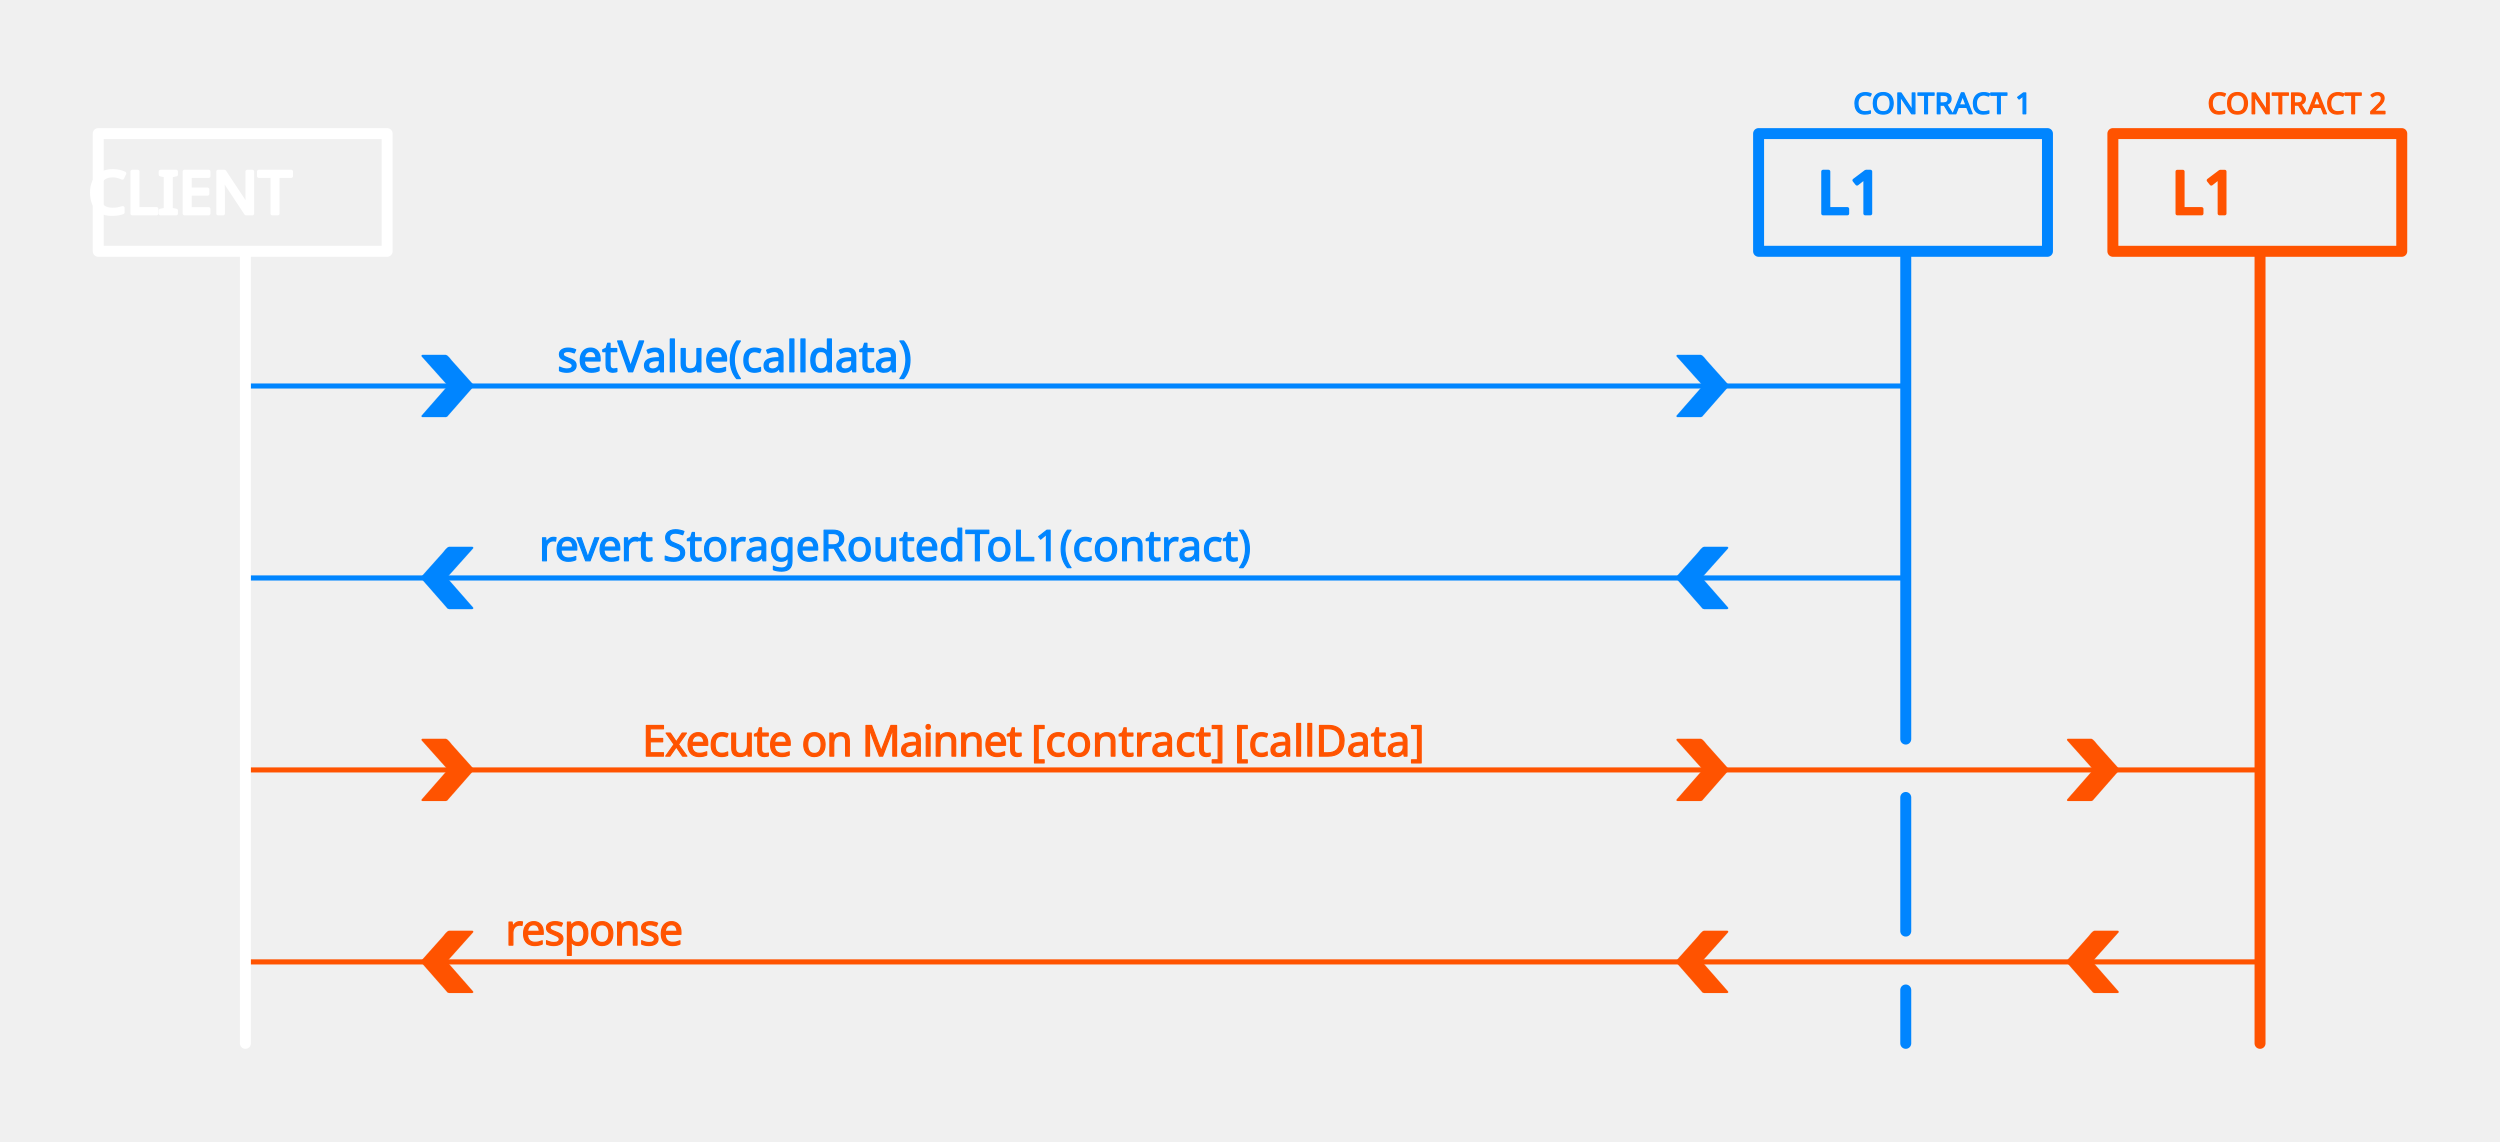
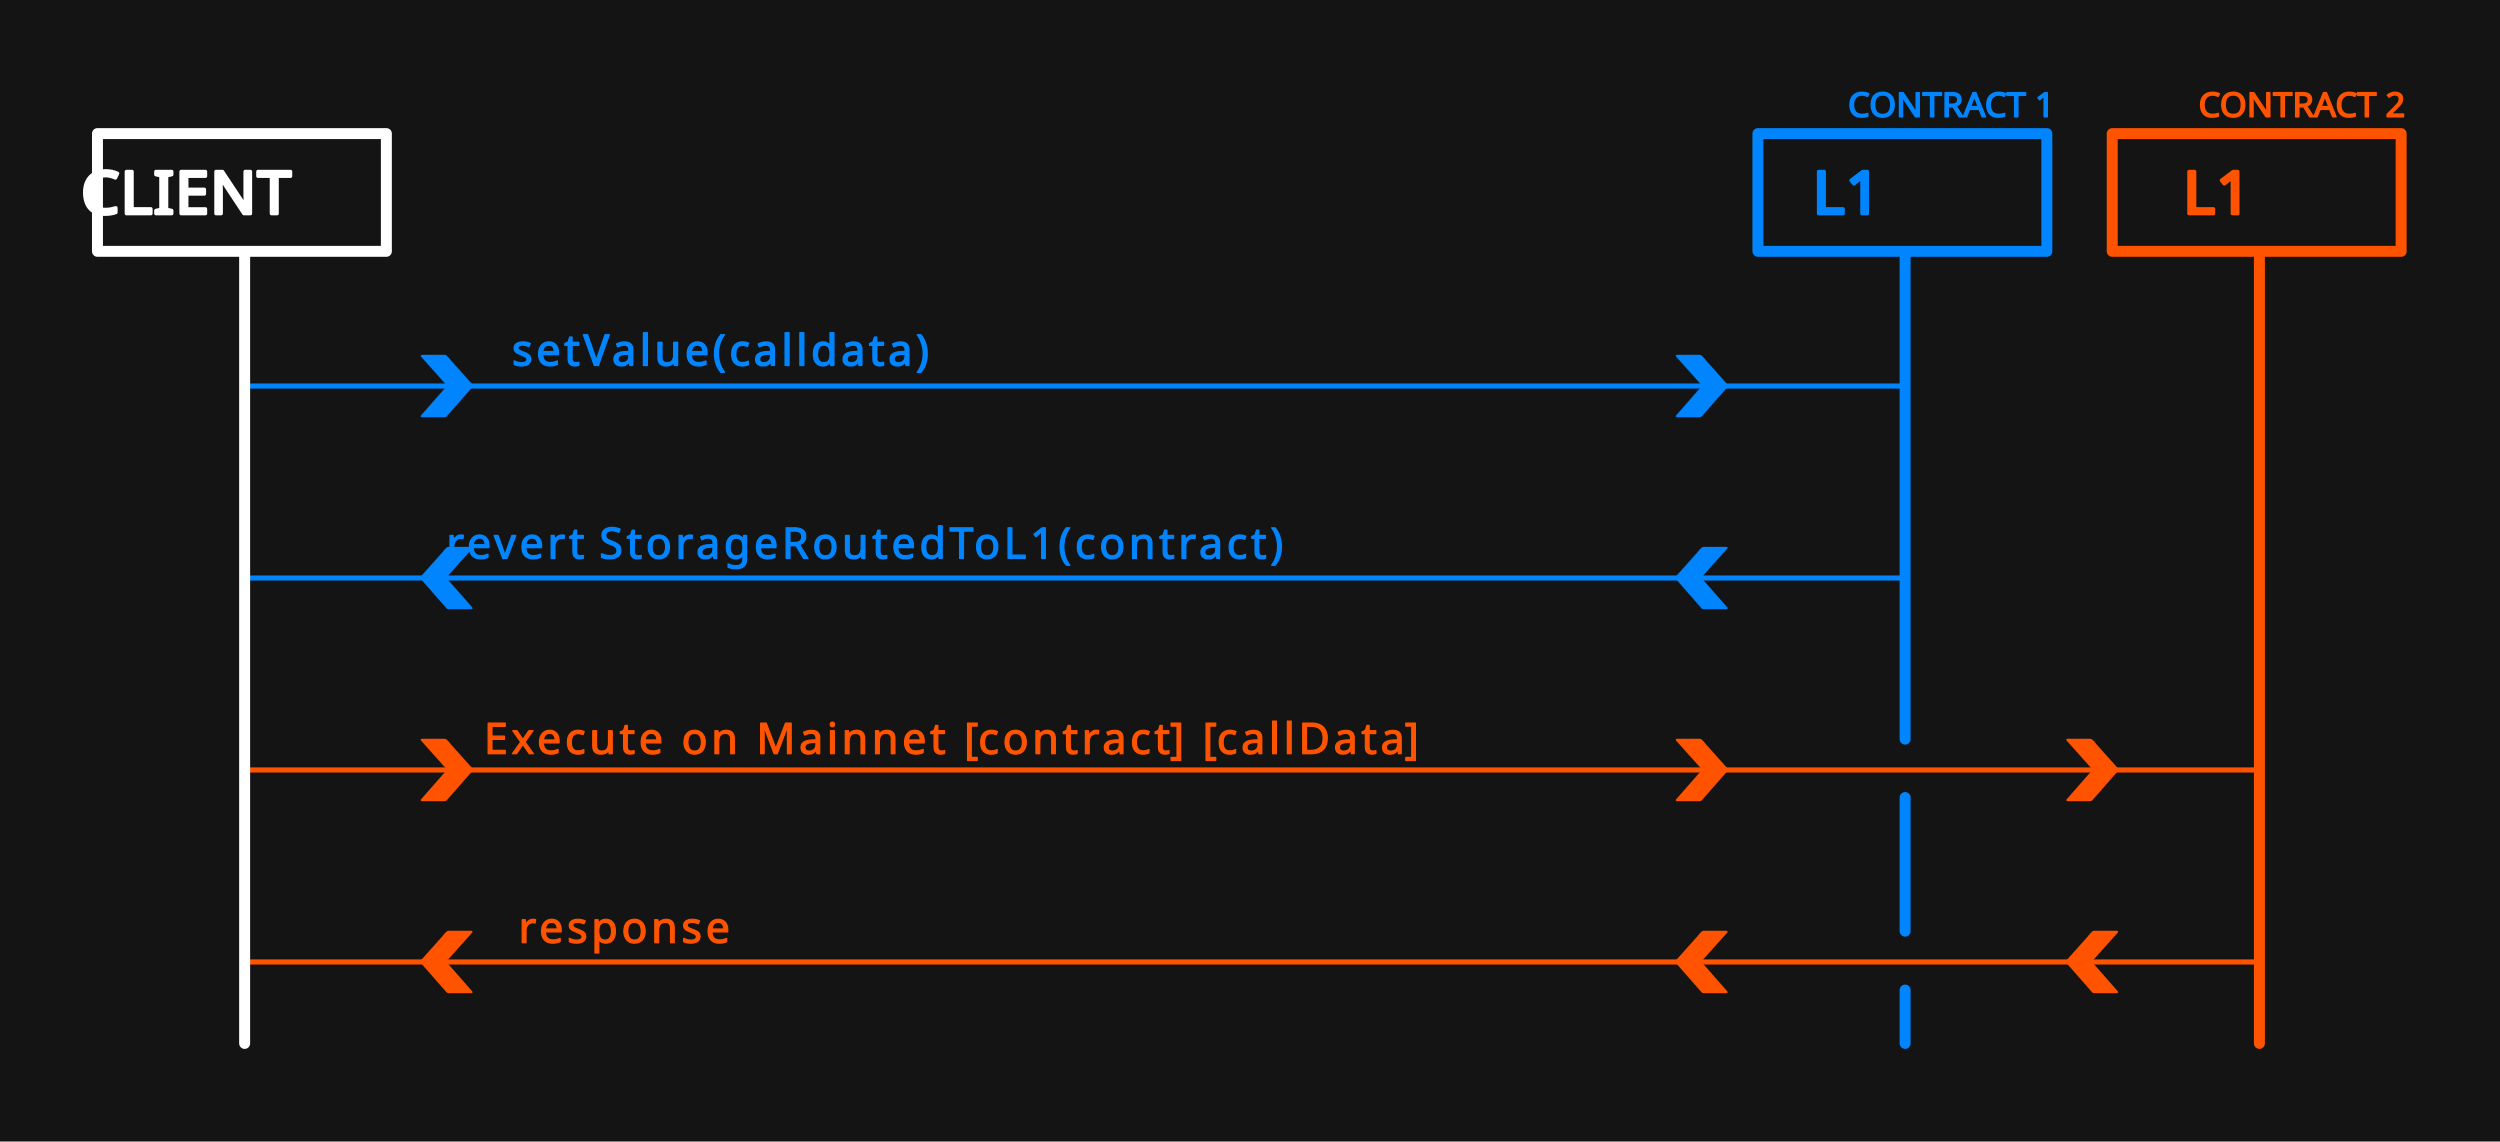
- <svg xmlns="http://www.w3.org/2000/svg" xmlns:xlink="http://www.w3.org/1999/xlink" width="538.993mm" height="246.125mm" viewBox="0 0 538.993 246.125" version="1.1" id="svg6">
+ <svg xmlns="http://www.w3.org/2000/svg" xmlns:xlink="http://www.w3.org/1999/xlink" width="538.953mm" height="246.085mm" viewBox="0 0 538.953 246.085" version="1.1" id="svg6">
  <defs id="defs2">
    <rect x="258.608" y="35.355" width="130.437" height="286.727" id="rect1163" />
    <rect x="352.45" y="114.378" width="27.62" height="4.849" id="rect1482" />
    <linearGradient id="linearGradient1059">
      <stop style="stop-color:#000000;stop-opacity:1;" offset="0" id="stop1055" />
      <stop style="stop-color:#000000;stop-opacity:0;" offset="1" id="stop1057" />
    </linearGradient>
    <rect x="136.861" y="168.484" width="23.687" height="7.896" id="rect1202" />
    <linearGradient id="linearGradient1005">
      <stop style="stop-color:#000000;stop-opacity:1;" offset="0" id="stop1001" />
      <stop style="stop-color:#000000;stop-opacity:0;" offset="1" id="stop1003" />
    </linearGradient>
    <marker style="overflow:visible" id="Arrow2Mstart" refX="0" refY="0" orient="auto">
      <path transform="scale(0.6)" d="M 8.719,4.034 -2.207,0.016 8.719,-4.002 c -1.745,2.372 -1.735,5.617 -6e-7,8.035 z" style="fill:context-stroke;fill-rule:evenodd;stroke-width:0.625;stroke-linejoin:round" id="path1120" />
    </marker>
    <marker style="overflow:visible" id="Arrow2Lend" refX="0" refY="0" orient="auto">
      <path transform="matrix(-1.1,0,0,-1.1,-1.1,0)" d="M 8.719,4.034 -2.207,0.016 8.719,-4.002 c -1.745,2.372 -1.735,5.617 -6e-7,8.035 z" style="fill:context-stroke;fill-rule:evenodd;stroke-width:0.625;stroke-linejoin:round" id="path1117" />
    </marker>
    <marker style="overflow:visible" id="TriangleOutL" refX="0" refY="0" orient="auto">
      <path transform="scale(0.8)" style="fill:context-stroke;fill-rule:evenodd;stroke:context-stroke;stroke-width:1pt" d="M 5.77,0 -2.88,5 V -5 Z" id="path1238" />
    </marker>
    <marker style="overflow:visible" id="TriangleOutL-4" refX="0" refY="0" orient="auto">
      <path transform="scale(0.8)" style="fill:context-stroke;fill-rule:evenodd;stroke:context-stroke;stroke-width:1pt" d="M 5.77,0 -2.88,5 V -5 Z" id="path1238-7" />
    </marker>
    <marker style="overflow:visible" id="TriangleOutL-8" refX="0" refY="0" orient="auto">
      <path transform="scale(0.8)" style="fill:context-stroke;fill-rule:evenodd;stroke:context-stroke;stroke-width:1pt" d="M 5.77,0 -2.88,5 V -5 Z" id="path1238-3" />
    </marker>
    <marker style="overflow:visible" id="TriangleOutL-4-2" refX="0" refY="0" orient="auto">
      <path transform="scale(0.8)" style="fill:context-stroke;fill-rule:evenodd;stroke:context-stroke;stroke-width:1pt" d="M 5.77,0 -2.88,5 V -5 Z" id="path1238-7-8" />
    </marker>
    <linearGradient xlink:href="#linearGradient1005" id="linearGradient1007" x1="88.406" y1="45.401" x2="98.212" y2="45.401" gradientUnits="userSpaceOnUse" />
    <linearGradient xlink:href="#linearGradient1059" id="linearGradient1061" x1="86.907" y1="237.228" x2="177.445" y2="237.228" gradientUnits="userSpaceOnUse" />
+     <style type="text/css" id="style2432">
+          @font-face {
+             font-family: 'Rajdhani';
+             src: url('../fonts/Rajdhani.woff2') format('woff2'); }
+          @font-face {
+             font-family: 'Rajdhani';
+             src: url('../fonts/Rajdhani.woff2') format('woff2'); }
+     </style>
  </defs>
-   <g id="layer1" transform="translate(-33.41176,-65.063)">
-     <g id="g2230" transform="translate(-7.8102,9.730348)" style="fill:#ff5300;fill-opacity:1;stroke:#ff5300;stroke-opacity:1">
-       <text xml:space="preserve" style="font-size:9.269px;line-height:1.25;font-family:Palatino;-inkscape-font-specification:Palatino;font-variant-ligatures:none;text-align:center;letter-spacing:-0.242px;text-anchor:middle;fill:#ff5300;fill-opacity:1;stroke:#ff5300;stroke-width:0.257;stroke-linecap:round;stroke-linejoin:round;stroke-miterlimit:4;stroke-dasharray:none;stroke-opacity:1" x="272.025" y="218.355" id="text1278-7-4">
-         <tspan id="tspan1276-9-2" x="274.653" y="218.355" style="font-style:normal;font-variant:normal;font-weight:normal;font-stretch:normal;font-family:'SF Mono';-inkscape-font-specification:'SF Mono';fill:#ff5300;fill-opacity:1;stroke:#ff5300;stroke-width:0.257;stroke-linecap:round;stroke-linejoin:round;stroke-miterlimit:4;stroke-dasharray:none;stroke-opacity:1">Execute on Mainnet [<tspan style="letter-spacing:0px" id="tspan964">contract</tspan>] [<tspan style="letter-spacing:0px" id="tspan966">callData</tspan>]   </tspan>
+   <g id="layer1" transform="translate(-33.58221,-65.063)">
+     <text xml:space="preserve" style="font-style:normal;font-variant:normal;font-weight:normal;font-stretch:normal;font-size:5.875px;line-height:1.05;font-family:Rajdhani;-inkscape-font-specification:Rajdhani;font-variant-ligatures:none;text-align:center;letter-spacing:0.472px;text-anchor:middle;fill:#ff4f00;fill-opacity:1;stroke:#000000;stroke-width:0.803;stroke-linecap:round;stroke-linejoin:round;stroke-miterlimit:4;stroke-dasharray:none;stroke-opacity:1" x="187.271" y="146.442" id="text2139-0-1-8-8-8-0-0" transform="scale(1.047946,0.9542476)">
+       <tspan style="font-style:normal;font-variant:normal;font-weight:normal;font-stretch:normal;font-family:Rajdhani;-inkscape-font-specification:Rajdhani;text-align:end;text-anchor:end;fill:#ff4f00;fill-opacity:1;stroke:#000000;stroke-width:0.803;stroke-linecap:round;stroke-linejoin:round;stroke-miterlimit:4;stroke-dasharray:none;stroke-opacity:1" x="187.271" y="146.442" id="tspan2163-0-2-6-4-3-4" />
+     </text>
+     <g id="g1162" transform="matrix(0.2723189,0,0,0.2723189,213.8516,218.0248)" />
+     <text xml:space="preserve" id="text1161" style="font-size:14.111px;line-height:1.25;font-family:Palatino;-inkscape-font-specification:Palatino;font-variant-ligatures:none;text-align:center;letter-spacing:-0.368px;white-space:pre;shape-inside:url(#rect1163);" />
+     <g id="g1285-3" transform="translate(-33.66163,-270.9315)" style="fill:#0085ff;fill-opacity:1;stroke:none;stroke-opacity:1">
+       <rect style="fill:#141414;fill-rule:evenodd;stroke:none;stroke-width:0.729;stroke-linecap:round;stroke-linejoin:round;paint-order:stroke fill markers;stop-color:#000000" id="rect965" width="538.953" height="246.085" x="67.244" y="335.994" />
+     </g>
+     <g id="g2230" transform="translate(-20.07874,9.201182)" style="fill:#ff5300;fill-opacity:1;stroke:#ff5300;stroke-opacity:1">
+       <text xml:space="preserve" style="font-size:9.269px;line-height:1.25;font-family:Palatino;-inkscape-font-specification:Palatino;font-variant-ligatures:none;text-align:center;letter-spacing:0.794px;text-anchor:middle;fill:#ff5300;fill-opacity:1;stroke:#ff5300;stroke-width:0.257;stroke-linecap:round;stroke-linejoin:round;stroke-miterlimit:4;stroke-dasharray:none;stroke-opacity:1" x="272.025" y="218.355" id="text1278-7-4">
+         <tspan id="tspan1276-9-2" x="274.059" y="218.355" style="font-style:normal;font-variant:normal;font-weight:normal;font-stretch:normal;font-family:Rajdhani;-inkscape-font-specification:Rajdhani;fill:#ff5300;fill-opacity:1;stroke:#ff5300;stroke-width:0.257;stroke-linecap:round;stroke-linejoin:round;stroke-miterlimit:4;stroke-dasharray:none;stroke-opacity:1">Execute on Mainnet [<tspan id="tspan964">contract</tspan>] [<tspan id="tspan966">callData</tspan>]   </tspan>
      </text>
    </g>
-     <g id="g1285" transform="translate(-15.54913,4.208755)" style="fill:#0085ff;fill-opacity:1;stroke:#0085ff;stroke-opacity:1">
-       <text xml:space="preserve" style="font-size:9.269px;line-height:1.25;font-family:Palatino;-inkscape-font-specification:Palatino;font-variant-ligatures:none;text-align:center;letter-spacing:0px;text-anchor:middle;stroke:#0085ff;stroke-width:0.309;stroke-linecap:round;stroke-linejoin:round;stroke-miterlimit:4;stroke-dasharray:none;stroke-opacity:1;fill:#0085ff;fill-opacity:1" x="214.05" y="140.992" id="text1278">
-         <tspan id="tspan1276" x="216.629" y="140.992" style="font-style:normal;font-variant:normal;font-weight:normal;font-stretch:normal;font-size:9.269px;font-family:'SF Mono';-inkscape-font-specification:'SF Mono';stroke:#0085ff;stroke-width:0.309;stroke-linecap:round;stroke-linejoin:round;stroke-miterlimit:4;stroke-dasharray:none;stroke-opacity:1;fill:#0085ff;fill-opacity:1;">setValue(calldata) </tspan>
+     <g id="g1285" transform="translate(-15.08752,2.853396)" style="fill:#0085ff;fill-opacity:1;stroke:#0085ff;stroke-opacity:1">
+       <text xml:space="preserve" style="font-size:9.269px;line-height:1.25;font-family:Palatino;-inkscape-font-specification:Palatino;font-variant-ligatures:none;text-align:center;letter-spacing:0.794px;text-anchor:middle;fill:#0085ff;fill-opacity:1;stroke:#0085ff;stroke-width:0.309;stroke-linecap:round;stroke-linejoin:round;stroke-miterlimit:4;stroke-dasharray:none;stroke-opacity:1" x="214.05" y="140.992" id="text1278">
+         <tspan id="tspan1276" x="216.084" y="140.992" style="font-style:normal;font-variant:normal;font-weight:normal;font-stretch:normal;font-size:9.269px;font-family:Rajdhani;-inkscape-font-specification:Rajdhani;fill:#0085ff;fill-opacity:1;stroke:#0085ff;stroke-width:0.309;stroke-linecap:round;stroke-linejoin:round;stroke-miterlimit:4;stroke-dasharray:none;stroke-opacity:1">setValue(calldata) </tspan>
      </text>
    </g>
-     <text xml:space="preserve" style="font-style:normal;font-variant:normal;font-weight:normal;font-stretch:normal;font-size:5.875px;line-height:1.05;font-family:SPOTNIK;-inkscape-font-specification:SPOTNIK;font-variant-ligatures:none;text-align:center;letter-spacing:0.472px;text-anchor:middle;fill:#ff4f00;fill-opacity:1;stroke:#000000;stroke-width:0.803;stroke-linecap:round;stroke-linejoin:round;stroke-miterlimit:4;stroke-dasharray:none;stroke-opacity:1" x="187.271" y="146.442" id="text2139-0-1-8-8-8-0-0" transform="scale(1.047946,0.9542476)">
-       <tspan style="font-style:normal;font-variant:normal;font-weight:normal;font-stretch:normal;font-family:SPOTNIK;-inkscape-font-specification:SPOTNIK;text-align:end;text-anchor:end;fill:#ff4f00;fill-opacity:1;stroke:#000000;stroke-width:0.803;stroke-linecap:round;stroke-linejoin:round;stroke-miterlimit:4;stroke-dasharray:none;stroke-opacity:1" x="187.271" y="146.442" id="tspan2163-0-2-6-4-3-4" />
-     </text>
-     <g id="g1162" transform="matrix(0.2723189,0,0,0.2723189,213.8516,218.0248)" />
    <g id="g1170" transform="translate(101.0709,4.805857)">
      <path style="fill:none;fill-opacity:1;stroke:#0085ff;stroke-width:2.365;stroke-linecap:round;stroke-linejoin:round;stroke-miterlimit:4;stroke-dasharray:none;stroke-opacity:1" d="m 343.216,285.2 v -11.505 m 0,-12.694 v -28.814 m 0,-12.587 v -105.162 H 311.488 V 89.06 h 62.281 v 25.378 h -30.553" id="path1065-7" />
-       <text xml:space="preserve" style="font-size:12.87px;line-height:1.25;font-family:Palatino;-inkscape-font-specification:Palatino;font-variant-ligatures:none;text-align:center;letter-spacing:0px;text-anchor:middle;stroke-width:0.771;stroke-miterlimit:4;stroke-dasharray:none;fill:#0085ff;fill-opacity:1;stroke:#0085ff;stroke-opacity:1;" x="338.129" y="107.736" id="text1098-9" transform="scale(1.013468,0.9867108)">
-         <tspan id="tspan1096-9" x="338.129" y="107.736" style="font-style:normal;font-variant:normal;font-weight:normal;font-stretch:normal;font-family:'SF Mono';-inkscape-font-specification:'SF Mono';stroke:#0085ff;stroke-width:0.771;stroke-linecap:round;stroke-linejoin:round;stroke-miterlimit:4;stroke-dasharray:none;stroke-opacity:1;fill:#0085ff;fill-opacity:1;">L1</tspan>
+       <text xml:space="preserve" style="font-size:12.87px;line-height:1.25;font-family:Palatino;-inkscape-font-specification:Palatino;font-variant-ligatures:none;text-align:center;letter-spacing:0.265px;text-anchor:middle;fill:#0085ff;fill-opacity:1;stroke:#0085ff;stroke-width:0.771;stroke-miterlimit:4;stroke-dasharray:none;stroke-opacity:1" x="338.129" y="107.736" id="text1098-9" transform="scale(1.013468,0.9867108)">
+         <tspan id="tspan1096-9" x="338.261" y="107.736" style="font-style:normal;font-variant:normal;font-weight:normal;font-stretch:normal;font-family:Rajdhani;-inkscape-font-specification:Rajdhani;fill:#0085ff;fill-opacity:1;stroke:#0085ff;stroke-width:0.771;stroke-linecap:round;stroke-linejoin:round;stroke-miterlimit:4;stroke-dasharray:none;stroke-opacity:1">L1</tspan>
      </text>
    </g>
-     <g id="g1175" transform="translate(101.0709,4.2183)" style="stroke:#ff5300;stroke-opacity:1">
-       <path style="fill:none;fill-opacity:1;stroke:#ff5300;stroke-width:2.365;stroke-linecap:round;stroke-linejoin:round;stroke-miterlimit:4;stroke-dasharray:none;stroke-opacity:1" d="m 419.598,285.787 v -70.697 m 0,0 V 115.026 H 387.87 V 89.648 h 62.281 V 115.026 h -30.553" id="path1065-7-8" />
-       <text xml:space="preserve" style="font-size:12.87px;line-height:1.25;font-family:Palatino;-inkscape-font-specification:Palatino;font-variant-ligatures:none;text-align:center;letter-spacing:0px;text-anchor:middle;stroke-width:0.771;stroke-miterlimit:4;stroke-dasharray:none;stroke:#ff5300;stroke-opacity:1;fill:#ff5300;fill-opacity:1;" x="413.496" y="108.332" id="text1098-9-0" transform="scale(1.013468,0.9867108)">
-         <tspan id="tspan1096-9-8" x="413.496" y="108.332" style="font-style:normal;font-variant:normal;font-weight:normal;font-stretch:normal;font-family:'SF Mono';-inkscape-font-specification:'SF Mono';stroke:#ff5300;stroke-width:0.771;stroke-linecap:round;stroke-linejoin:round;stroke-miterlimit:4;stroke-dasharray:none;stroke-opacity:1;fill:#ff5300;fill-opacity:1;">L1</tspan>
-       </text>
-     </g>
-     <text xml:space="preserve" id="text1161" style="font-size:14.111px;line-height:1.25;font-family:Palatino;-inkscape-font-specification:Palatino;font-variant-ligatures:none;text-align:center;letter-spacing:-0.368px;white-space:pre;shape-inside:url(#rect1163);" />
-     <text xml:space="preserve" style="font-size:6.379px;line-height:1.25;font-family:Palatino;-inkscape-font-specification:Palatino;font-variant-ligatures:none;text-align:center;letter-spacing:0px;text-anchor:middle;fill:#0085ff;fill-opacity:1;stroke:#0085ff;stroke-width:0.282;stroke-miterlimit:4;stroke-dasharray:none;stroke-opacity:1" x="450.227" y="90.797" id="text1098-9-9" transform="scale(1.013468,0.9867108)">
-       <tspan id="tspan1096-9-6" x="450.227" y="90.797" style="font-style:normal;font-variant:normal;font-weight:normal;font-stretch:normal;font-family:'SF Mono';-inkscape-font-specification:'SF Mono';fill:#0085ff;fill-opacity:1;stroke:#0085ff;stroke-width:0.282;stroke-linecap:round;stroke-linejoin:round;stroke-miterlimit:4;stroke-dasharray:none;stroke-opacity:1">CONTRACT 1</tspan>
+     <path style="fill:none;fill-opacity:1;stroke:#ff5300;stroke-width:2.365;stroke-linecap:round;stroke-linejoin:round;stroke-miterlimit:4;stroke-dasharray:none;stroke-opacity:1" d="m 520.669,290.006 v -70.697 m 0,0 V 119.244 H 488.941 V 93.866 h 62.281 V 119.244 h -30.553" id="path1065-7-8" />
+     <text xml:space="preserve" style="font-size:12.87px;line-height:1.25;font-family:Palatino;-inkscape-font-specification:Palatino;font-variant-ligatures:none;text-align:center;letter-spacing:0.265px;text-anchor:middle;fill:#ff5300;fill-opacity:1;stroke:#ff5300;stroke-width:0.771;stroke-miterlimit:4;stroke-dasharray:none;stroke-opacity:1" x="513.166" y="112.607" id="text1098-9-0" transform="scale(1.013468,0.9867108)">
+       <tspan id="tspan1096-9-8" x="513.299" y="112.607" style="font-style:normal;font-variant:normal;font-weight:normal;font-stretch:normal;font-family:Rajdhani;-inkscape-font-specification:Rajdhani;fill:#ff5300;fill-opacity:1;stroke:#ff5300;stroke-width:0.771;stroke-linecap:round;stroke-linejoin:round;stroke-miterlimit:4;stroke-dasharray:none;stroke-opacity:1">L1</tspan>
    </text>
-     <text xml:space="preserve" style="font-size:6.379px;line-height:1.25;font-family:Palatino;-inkscape-font-specification:Palatino;font-variant-ligatures:none;text-align:center;letter-spacing:0px;text-anchor:middle;fill:#ff5300;fill-opacity:1;stroke:#ff5300;stroke-width:0.282;stroke-miterlimit:4;stroke-dasharray:none;stroke-opacity:1" x="525.595" y="90.797" id="text1098-9-9-2" transform="scale(1.013468,0.9867108)">
-       <tspan id="tspan1096-9-6-3" x="525.595" y="90.797" style="font-style:normal;font-variant:normal;font-weight:normal;font-stretch:normal;font-family:'SF Mono';-inkscape-font-specification:'SF Mono';fill:#ff5300;fill-opacity:1;stroke:#ff5300;stroke-width:0.282;stroke-linecap:round;stroke-linejoin:round;stroke-miterlimit:4;stroke-dasharray:none;stroke-opacity:1">CONTRACT 2</tspan>
+     <text xml:space="preserve" style="font-size:7.367px;line-height:1.25;font-family:Palatino;-inkscape-font-specification:Palatino;font-variant-ligatures:none;text-align:center;letter-spacing:0px;text-anchor:middle;fill:#0085ff;fill-opacity:1;stroke:#0085ff;stroke-width:0.326;stroke-miterlimit:4;stroke-dasharray:none;stroke-opacity:1" x="452.818" y="91.454" id="text1098-9-9" transform="scale(1.013468,0.9867108)">
+       <tspan id="tspan1096-9-6" x="452.818" y="91.454" style="font-style:normal;font-variant:normal;font-weight:normal;font-stretch:normal;font-family:Rajdhani;-inkscape-font-specification:Rajdhani;fill:#0085ff;fill-opacity:1;stroke:#0085ff;stroke-width:0.326;stroke-linecap:round;stroke-linejoin:round;stroke-miterlimit:4;stroke-dasharray:none;stroke-opacity:1">CONTRACT 1</tspan>
+     </text>
+     <text xml:space="preserve" style="font-size:7.367px;line-height:1.25;font-family:Palatino;-inkscape-font-specification:Palatino;font-variant-ligatures:none;text-align:center;letter-spacing:0px;text-anchor:middle;fill:#ff5300;fill-opacity:1;stroke:#ff5300;stroke-width:0.326;stroke-miterlimit:4;stroke-dasharray:none;stroke-opacity:1" x="527.39" y="91.454" id="text1098-9-9-2" transform="scale(1.013468,0.9867108)">
+       <tspan id="tspan1096-9-6-3" x="527.39" y="91.454" style="font-style:normal;font-variant:normal;font-weight:normal;font-stretch:normal;font-family:Rajdhani;-inkscape-font-specification:Rajdhani;fill:#ff5300;fill-opacity:1;stroke:#ff5300;stroke-width:0.326;stroke-linecap:round;stroke-linejoin:round;stroke-miterlimit:4;stroke-dasharray:none;stroke-opacity:1">CONTRACT 2</tspan>
    </text>
    <path style="fill:none;stroke:#0085ff;stroke-width:1.1;stroke-linecap:round;stroke-linejoin:round;stroke-miterlimit:4;stroke-dasharray:none;stroke-opacity:1" d="M 86.012,148.283 H 444.287" id="path1225" />
-     <path style="fill:#0085ff;stroke:#0085ff;stroke-width:1.1;stroke-linecap:round;stroke-linejoin:round;stroke-miterlimit:4;stroke-dasharray:none;stroke-opacity:1;fill-opacity:1" d="M 86.012,189.67 H 444.287" id="path1225-4" />
+     <path style="fill:#0085ff;fill-opacity:1;stroke:#0085ff;stroke-width:1.1;stroke-linecap:round;stroke-linejoin:round;stroke-miterlimit:4;stroke-dasharray:none;stroke-opacity:1" d="M 86.012,189.67 H 444.287" id="path1225-4" />
    <path style="fill:none;stroke:#ff5300;stroke-width:1.1;stroke-linecap:round;stroke-linejoin:round;stroke-miterlimit:4;stroke-dasharray:none;stroke-opacity:1" d="M 86.012,231.056 H 520.669" id="path1225-8" />
-     <path style="fill:#ff5300;stroke:#ff5300;stroke-width:1.1;stroke-linecap:round;stroke-linejoin:round;stroke-miterlimit:4;stroke-dasharray:none;stroke-opacity:1;fill-opacity:1" d="M 86.012,272.443 H 520.669" id="path1225-80" />
-     <g id="g1291" transform="matrix(-0.02409993,0,0,0.02409993,136.5709,141.5783)" style="stroke:#0085ff;stroke-opacity:1;fill:#0085ff;fill-opacity:1">
-       <g id="g1289" style="stroke:#0085ff;stroke-opacity:1;fill:#0085ff;fill-opacity:1">
-         <path d="M 508.094,13.5 C 511.82,6.043 508.087,0 499.749,0 c 0,0 -205.77,0 -205.773,0 -19.045,0.006 -44.079,38.363 -56.512,52.262 -21.87,24.449 -186.59,207.547 -187.783,209.934 -3.727,7.458 -3.727,19.544 0,27.001 l 222.456,253.726 c 3.727,7.458 13.507,13.501 21.843,13.501 h 205.77 c 8.335,0 12.071,-6.043 8.345,-13.501 L 285.638,289.197 c -3.728,-7.457 -3.728,-19.544 0,-27.001 z" id="path1287" style="stroke:#0085ff;stroke-opacity:1;fill:#0085ff;fill-opacity:1" />
+     <path style="fill:#ff5300;fill-opacity:1;stroke:#ff5300;stroke-width:1.1;stroke-linecap:round;stroke-linejoin:round;stroke-miterlimit:4;stroke-dasharray:none;stroke-opacity:1" d="M 86.012,272.443 H 520.669" id="path1225-80" />
+     <g id="g1291" transform="matrix(-0.02409993,0,0,0.02409993,136.5709,141.5783)" style="fill:#0085ff;fill-opacity:1;stroke:#0085ff;stroke-opacity:1">
+       <g id="g1289" style="fill:#0085ff;fill-opacity:1;stroke:#0085ff;stroke-opacity:1">
+         <path d="M 508.094,13.5 C 511.82,6.043 508.087,0 499.749,0 c 0,0 -205.77,0 -205.773,0 -19.045,0.006 -44.079,38.363 -56.512,52.262 -21.87,24.449 -186.59,207.547 -187.783,209.934 -3.727,7.458 -3.727,19.544 0,27.001 l 222.456,253.726 c 3.727,7.458 13.507,13.501 21.843,13.501 h 205.77 c 8.335,0 12.071,-6.043 8.345,-13.501 L 285.638,289.197 c -3.728,-7.457 -3.728,-19.544 0,-27.001 z" id="path1287" style="fill:#0085ff;fill-opacity:1;stroke:#0085ff;stroke-opacity:1" />
      </g>
    </g>
-     <g id="g1291-1" transform="matrix(-0.02409993,0,0,0.02409993,407.1377,141.5783)" style="stroke:#0085ff;stroke-opacity:1;fill:#0085ff;fill-opacity:1">
-       <g id="g1289-3" style="stroke:#0085ff;stroke-opacity:1;fill:#0085ff;fill-opacity:1">
-         <path d="M 508.094,13.5 C 511.82,6.043 508.087,0 499.749,0 c 0,0 -205.77,0 -205.773,0 -19.045,0.006 -44.079,38.363 -56.512,52.262 -21.87,24.449 -186.59,207.547 -187.783,209.934 -3.727,7.458 -3.727,19.544 0,27.001 l 222.456,253.726 c 3.727,7.458 13.507,13.501 21.843,13.501 h 205.77 c 8.335,0 12.071,-6.043 8.345,-13.501 L 285.638,289.197 c -3.728,-7.457 -3.728,-19.544 0,-27.001 z" id="path1287-6" style="stroke:#0085ff;stroke-opacity:1;fill:#0085ff;fill-opacity:1" />
+     <g id="g1291-1" transform="matrix(-0.02409993,0,0,0.02409993,407.1377,141.5783)" style="fill:#0085ff;fill-opacity:1;stroke:#0085ff;stroke-opacity:1">
+       <g id="g1289-3" style="fill:#0085ff;fill-opacity:1;stroke:#0085ff;stroke-opacity:1">
+         <path d="M 508.094,13.5 C 511.82,6.043 508.087,0 499.749,0 c 0,0 -205.77,0 -205.773,0 -19.045,0.006 -44.079,38.363 -56.512,52.262 -21.87,24.449 -186.59,207.547 -187.783,209.934 -3.727,7.458 -3.727,19.544 0,27.001 l 222.456,253.726 c 3.727,7.458 13.507,13.501 21.843,13.501 h 205.77 c 8.335,0 12.071,-6.043 8.345,-13.501 L 285.638,289.197 c -3.728,-7.457 -3.728,-19.544 0,-27.001 z" id="path1287-6" style="fill:#0085ff;fill-opacity:1;stroke:#0085ff;stroke-opacity:1" />
      </g>
    </g>
-     <g id="g1285-3" transform="translate(39.48707,46.74286)" style="fill:#0085ff;fill-opacity:1;stroke:#0085ff;stroke-opacity:1">
-       <text xml:space="preserve" style="font-size:9.269px;line-height:1.25;font-family:Palatino;-inkscape-font-specification:Palatino;font-variant-ligatures:none;text-align:center;letter-spacing:-0.242px;text-anchor:middle;fill:#0085ff;fill-opacity:1;stroke:#0085ff;stroke-width:0.257;stroke-linecap:round;stroke-linejoin:round;stroke-miterlimit:4;stroke-dasharray:none;stroke-opacity:1" x="204.16" y="139.236" id="text1278-7">
-         <tspan id="tspan1276-9" x="204.16" y="139.236" style="font-style:normal;font-variant:normal;font-weight:normal;font-stretch:normal;font-family:'SF Mono';-inkscape-font-specification:'SF Mono';fill:#0085ff;fill-opacity:1;stroke:#0085ff;stroke-width:0.257;stroke-linecap:round;stroke-linejoin:round;stroke-miterlimit:4;stroke-dasharray:none;stroke-opacity:1">revert <tspan style="letter-spacing:0px" id="tspan962">StorageRoutedToL1(contract)</tspan>
-         </tspan>
-       </text>
-     </g>
-     <g id="g1291-6" transform="matrix(0.02409993,0,0,0.02409993,123.1611,182.9649)" style="stroke:#0085ff;stroke-opacity:1;fill:#0085ff;fill-opacity:1">
-       <g id="g1289-0" style="stroke:#0085ff;stroke-opacity:1;fill:#0085ff;fill-opacity:1">
-         <path d="M 508.094,13.5 C 511.82,6.043 508.087,0 499.749,0 c 0,0 -205.77,0 -205.773,0 -19.045,0.006 -44.079,38.363 -56.512,52.262 -21.87,24.449 -186.59,207.547 -187.783,209.934 -3.727,7.458 -3.727,19.544 0,27.001 l 222.456,253.726 c 3.727,7.458 13.507,13.501 21.843,13.501 h 205.77 c 8.335,0 12.071,-6.043 8.345,-13.501 L 285.638,289.197 c -3.728,-7.457 -3.728,-19.544 0,-27.001 z" id="path1287-60" style="stroke:#0085ff;stroke-opacity:1;fill:#0085ff;fill-opacity:1" />
+     <text xml:space="preserve" style="font-size:9.269px;line-height:1.25;font-family:Palatino;-inkscape-font-specification:Palatino;font-variant-ligatures:none;text-align:center;letter-spacing:0.794px;text-anchor:middle;fill:#0085ff;fill-opacity:1;stroke:#0085ff;stroke-width:0.257;stroke-linecap:round;stroke-linejoin:round;stroke-miterlimit:4;stroke-dasharray:none;stroke-opacity:1" x="237.812" y="185.45" id="text1278-7">
+       <tspan id="tspan1276-9" x="238.209" y="185.45" style="font-style:normal;font-variant:normal;font-weight:normal;font-stretch:normal;font-family:Rajdhani;-inkscape-font-specification:Rajdhani;fill:#0085ff;fill-opacity:1;stroke:#0085ff;stroke-width:0.257;stroke-linecap:round;stroke-linejoin:round;stroke-miterlimit:4;stroke-dasharray:none;stroke-opacity:1">revert <tspan id="tspan962">StorageRoutedToL1(contract)</tspan>
+       </tspan>
+     </text>
+     <g id="g1291-6" transform="matrix(0.02409993,0,0,0.02409993,123.1611,182.9649)" style="fill:#0085ff;fill-opacity:1;stroke:#0085ff;stroke-opacity:1">
+       <g id="g1289-0" style="fill:#0085ff;fill-opacity:1;stroke:#0085ff;stroke-opacity:1">
+         <path d="M 508.094,13.5 C 511.82,6.043 508.087,0 499.749,0 c 0,0 -205.77,0 -205.773,0 -19.045,0.006 -44.079,38.363 -56.512,52.262 -21.87,24.449 -186.59,207.547 -187.783,209.934 -3.727,7.458 -3.727,19.544 0,27.001 l 222.456,253.726 c 3.727,7.458 13.507,13.501 21.843,13.501 h 205.77 c 8.335,0 12.071,-6.043 8.345,-13.501 L 285.638,289.197 c -3.728,-7.457 -3.728,-19.544 0,-27.001 z" id="path1287-60" style="fill:#0085ff;fill-opacity:1;stroke:#0085ff;stroke-opacity:1" />
      </g>
    </g>
-     <g id="g1291-1-2" transform="matrix(0.02409993,0,0,0.02409993,393.7279,182.9649)" style="stroke:#0085ff;stroke-opacity:1;fill:#0085ff;fill-opacity:1">
-       <g id="g1289-3-5" style="stroke:#0085ff;stroke-opacity:1;fill:#0085ff;fill-opacity:1">
-         <path d="M 508.094,13.5 C 511.82,6.043 508.087,0 499.749,0 c 0,0 -205.77,0 -205.773,0 -19.045,0.006 -44.079,38.363 -56.512,52.262 -21.87,24.449 -186.59,207.547 -187.783,209.934 -3.727,7.458 -3.727,19.544 0,27.001 l 222.456,253.726 c 3.727,7.458 13.507,13.501 21.843,13.501 h 205.77 c 8.335,0 12.071,-6.043 8.345,-13.501 L 285.638,289.197 c -3.728,-7.457 -3.728,-19.544 0,-27.001 z" id="path1287-6-2" style="stroke:#0085ff;stroke-opacity:1;fill:#0085ff;fill-opacity:1" />
+     <g id="g1291-1-2" transform="matrix(0.02409993,0,0,0.02409993,393.7279,182.9649)" style="fill:#0085ff;fill-opacity:1;stroke:#0085ff;stroke-opacity:1">
+       <g id="g1289-3-5" style="fill:#0085ff;fill-opacity:1;stroke:#0085ff;stroke-opacity:1">
+         <path d="M 508.094,13.5 C 511.82,6.043 508.087,0 499.749,0 c 0,0 -205.77,0 -205.773,0 -19.045,0.006 -44.079,38.363 -56.512,52.262 -21.87,24.449 -186.59,207.547 -187.783,209.934 -3.727,7.458 -3.727,19.544 0,27.001 l 222.456,253.726 c 3.727,7.458 13.507,13.501 21.843,13.501 h 205.77 c 8.335,0 12.071,-6.043 8.345,-13.501 L 285.638,289.197 c -3.728,-7.457 -3.728,-19.544 0,-27.001 z" id="path1287-6-2" style="fill:#0085ff;fill-opacity:1;stroke:#0085ff;stroke-opacity:1" />
      </g>
    </g>
-     <g id="g1291-6-4" transform="matrix(-0.02409993,0,0,0.02409993,407.1377,224.3516)" style="stroke:#ff5300;stroke-opacity:1;fill:#ff5300;fill-opacity:1">
-       <g id="g1289-0-5" style="stroke:#ff5300;stroke-opacity:1;fill:#ff5300;fill-opacity:1">
-         <path d="M 508.094,13.5 C 511.82,6.043 508.087,0 499.749,0 c 0,0 -205.77,0 -205.773,0 -19.045,0.006 -44.079,38.363 -56.512,52.262 -21.87,24.449 -186.59,207.547 -187.783,209.934 -3.727,7.458 -3.727,19.544 0,27.001 l 222.456,253.726 c 3.727,7.458 13.507,13.501 21.843,13.501 h 205.77 c 8.335,0 12.071,-6.043 8.345,-13.501 L 285.638,289.197 c -3.728,-7.457 -3.728,-19.544 0,-27.001 z" id="path1287-60-3" style="stroke:#ff5300;stroke-opacity:1;fill:#ff5300;fill-opacity:1" />
+     <g id="g1291-6-4" transform="matrix(-0.02409993,0,0,0.02409993,407.1377,224.3516)" style="fill:#ff5300;fill-opacity:1;stroke:#ff5300;stroke-opacity:1">
+       <g id="g1289-0-5" style="fill:#ff5300;fill-opacity:1;stroke:#ff5300;stroke-opacity:1">
+         <path d="M 508.094,13.5 C 511.82,6.043 508.087,0 499.749,0 c 0,0 -205.77,0 -205.773,0 -19.045,0.006 -44.079,38.363 -56.512,52.262 -21.87,24.449 -186.59,207.547 -187.783,209.934 -3.727,7.458 -3.727,19.544 0,27.001 l 222.456,253.726 c 3.727,7.458 13.507,13.501 21.843,13.501 h 205.77 c 8.335,0 12.071,-6.043 8.345,-13.501 L 285.638,289.197 c -3.728,-7.457 -3.728,-19.544 0,-27.001 z" id="path1287-60-3" style="fill:#ff5300;fill-opacity:1;stroke:#ff5300;stroke-opacity:1" />
      </g>
    </g>
-     <g id="g1289-3-5-8" transform="matrix(-0.02409993,0,0,0.02409993,136.5709,224.3516)" style="stroke:#ff5300;stroke-opacity:1;fill:#ff5300;fill-opacity:1">
-       <path d="M 508.094,13.5 C 511.82,6.043 508.087,0 499.749,0 c 0,0 -205.77,0 -205.773,0 -19.045,0.006 -44.079,38.363 -56.512,52.262 -21.87,24.449 -186.59,207.547 -187.783,209.934 -3.727,7.458 -3.727,19.544 0,27.001 l 222.456,253.726 c 3.727,7.458 13.507,13.501 21.843,13.501 h 205.77 c 8.335,0 12.071,-6.043 8.345,-13.501 L 285.638,289.197 c -3.728,-7.457 -3.728,-19.544 0,-27.001 z" id="path1287-6-2-8" style="stroke:#ff5300;stroke-opacity:1;fill:#ff5300;fill-opacity:1" />
+     <g id="g1289-3-5-8" transform="matrix(-0.02409993,0,0,0.02409993,136.5709,224.3516)" style="fill:#ff5300;fill-opacity:1;stroke:#ff5300;stroke-opacity:1">
+       <path d="M 508.094,13.5 C 511.82,6.043 508.087,0 499.749,0 c 0,0 -205.77,0 -205.773,0 -19.045,0.006 -44.079,38.363 -56.512,52.262 -21.87,24.449 -186.59,207.547 -187.783,209.934 -3.727,7.458 -3.727,19.544 0,27.001 l 222.456,253.726 c 3.727,7.458 13.507,13.501 21.843,13.501 h 205.77 c 8.335,0 12.071,-6.043 8.345,-13.501 L 285.638,289.197 c -3.728,-7.457 -3.728,-19.544 0,-27.001 z" id="path1287-6-2-8" style="fill:#ff5300;fill-opacity:1;stroke:#ff5300;stroke-opacity:1" />
    </g>
-     <g id="g1291-6-4-2" transform="matrix(-0.02409993,0,0,0.02409993,491.3289,224.3516)" style="stroke:#ff5300;stroke-opacity:1;fill:#ff5300;fill-opacity:1">
-       <g id="g1289-0-5-8" style="stroke:#ff5300;stroke-opacity:1;fill:#ff5300;fill-opacity:1">
-         <path d="M 508.094,13.5 C 511.82,6.043 508.087,0 499.749,0 c 0,0 -205.77,0 -205.773,0 -19.045,0.006 -44.079,38.363 -56.512,52.262 -21.87,24.449 -186.59,207.547 -187.783,209.934 -3.727,7.458 -3.727,19.544 0,27.001 l 222.456,253.726 c 3.727,7.458 13.507,13.501 21.843,13.501 h 205.77 c 8.335,0 12.071,-6.043 8.345,-13.501 L 285.638,289.197 c -3.728,-7.457 -3.728,-19.544 0,-27.001 z" id="path1287-60-3-7" style="stroke:#ff5300;stroke-opacity:1;fill:#ff5300;fill-opacity:1" />
+     <g id="g1291-6-4-2" transform="matrix(-0.02409993,0,0,0.02409993,491.3289,224.3516)" style="fill:#ff5300;fill-opacity:1;stroke:#ff5300;stroke-opacity:1">
+       <g id="g1289-0-5-8" style="fill:#ff5300;fill-opacity:1;stroke:#ff5300;stroke-opacity:1">
+         <path d="M 508.094,13.5 C 511.82,6.043 508.087,0 499.749,0 c 0,0 -205.77,0 -205.773,0 -19.045,0.006 -44.079,38.363 -56.512,52.262 -21.87,24.449 -186.59,207.547 -187.783,209.934 -3.727,7.458 -3.727,19.544 0,27.001 l 222.456,253.726 c 3.727,7.458 13.507,13.501 21.843,13.501 h 205.77 c 8.335,0 12.071,-6.043 8.345,-13.501 L 285.638,289.197 c -3.728,-7.457 -3.728,-19.544 0,-27.001 z" id="path1287-60-3-7" style="fill:#ff5300;fill-opacity:1;stroke:#ff5300;stroke-opacity:1" />
      </g>
    </g>
-     <g id="g1291-6-4-2-3" transform="matrix(0.02409993,0,0,0.02409993,477.9191,265.7382)" style="stroke:#ff5300;stroke-opacity:1;fill:#ff5300;fill-opacity:1">
-       <g id="g1289-0-5-8-0" style="stroke:#ff5300;stroke-opacity:1;fill:#ff5300;fill-opacity:1">
-         <path d="M 508.094,13.5 C 511.82,6.043 508.087,0 499.749,0 c 0,0 -205.77,0 -205.773,0 -19.045,0.006 -44.079,38.363 -56.512,52.262 -21.87,24.449 -186.59,207.547 -187.783,209.934 -3.727,7.458 -3.727,19.544 0,27.001 l 222.456,253.726 c 3.727,7.458 13.507,13.501 21.843,13.501 h 205.77 c 8.335,0 12.071,-6.043 8.345,-13.501 L 285.638,289.197 c -3.728,-7.457 -3.728,-19.544 0,-27.001 z" id="path1287-60-3-7-2" style="stroke:#ff5300;stroke-opacity:1;fill:#ff5300;fill-opacity:1" />
+     <g id="g1291-6-4-2-3" transform="matrix(0.02409993,0,0,0.02409993,477.9191,265.7382)" style="fill:#ff5300;fill-opacity:1;stroke:#ff5300;stroke-opacity:1">
+       <g id="g1289-0-5-8-0" style="fill:#ff5300;fill-opacity:1;stroke:#ff5300;stroke-opacity:1">
+         <path d="M 508.094,13.5 C 511.82,6.043 508.087,0 499.749,0 c 0,0 -205.77,0 -205.773,0 -19.045,0.006 -44.079,38.363 -56.512,52.262 -21.87,24.449 -186.59,207.547 -187.783,209.934 -3.727,7.458 -3.727,19.544 0,27.001 l 222.456,253.726 c 3.727,7.458 13.507,13.501 21.843,13.501 h 205.77 c 8.335,0 12.071,-6.043 8.345,-13.501 L 285.638,289.197 c -3.728,-7.457 -3.728,-19.544 0,-27.001 z" id="path1287-60-3-7-2" style="fill:#ff5300;fill-opacity:1;stroke:#ff5300;stroke-opacity:1" />
      </g>
    </g>
-     <g id="g1291-6-2" transform="matrix(0.02409993,0,0,0.02409993,123.1611,265.7382)" style="stroke:#ff5300;stroke-opacity:1;fill:#ff5300;fill-opacity:1">
-       <g id="g1289-0-6" style="stroke:#ff5300;stroke-opacity:1;fill:#ff5300;fill-opacity:1">
-         <path d="M 508.094,13.5 C 511.82,6.043 508.087,0 499.749,0 c 0,0 -205.77,0 -205.773,0 -19.045,0.006 -44.079,38.363 -56.512,52.262 -21.87,24.449 -186.59,207.547 -187.783,209.934 -3.727,7.458 -3.727,19.544 0,27.001 l 222.456,253.726 c 3.727,7.458 13.507,13.501 21.843,13.501 h 205.77 c 8.335,0 12.071,-6.043 8.345,-13.501 L 285.638,289.197 c -3.728,-7.457 -3.728,-19.544 0,-27.001 z" id="path1287-60-8" style="stroke:#ff5300;stroke-opacity:1;fill:#ff5300;fill-opacity:1" />
+     <g id="g1291-6-2" transform="matrix(0.02409993,0,0,0.02409993,123.1611,265.7382)" style="fill:#ff5300;fill-opacity:1;stroke:#ff5300;stroke-opacity:1">
+       <g id="g1289-0-6" style="fill:#ff5300;fill-opacity:1;stroke:#ff5300;stroke-opacity:1">
+         <path d="M 508.094,13.5 C 511.82,6.043 508.087,0 499.749,0 c 0,0 -205.77,0 -205.773,0 -19.045,0.006 -44.079,38.363 -56.512,52.262 -21.87,24.449 -186.59,207.547 -187.783,209.934 -3.727,7.458 -3.727,19.544 0,27.001 l 222.456,253.726 c 3.727,7.458 13.507,13.501 21.843,13.501 h 205.77 c 8.335,0 12.071,-6.043 8.345,-13.501 L 285.638,289.197 c -3.728,-7.457 -3.728,-19.544 0,-27.001 z" id="path1287-60-8" style="fill:#ff5300;fill-opacity:1;stroke:#ff5300;stroke-opacity:1" />
      </g>
    </g>
-     <g id="g1291-1-2-5" transform="matrix(0.02409993,0,0,0.02409993,393.7279,265.7382)" style="stroke:#ff5300;stroke-opacity:1;fill:#ff5300;fill-opacity:1">
-       <g id="g1289-3-5-5" style="stroke:#ff5300;stroke-opacity:1;fill:#ff5300;fill-opacity:1">
-         <path d="M 508.094,13.5 C 511.82,6.043 508.087,0 499.749,0 c 0,0 -205.77,0 -205.773,0 -19.045,0.006 -44.079,38.363 -56.512,52.262 -21.87,24.449 -186.59,207.547 -187.783,209.934 -3.727,7.458 -3.727,19.544 0,27.001 l 222.456,253.726 c 3.727,7.458 13.507,13.501 21.843,13.501 h 205.77 c 8.335,0 12.071,-6.043 8.345,-13.501 L 285.638,289.197 c -3.728,-7.457 -3.728,-19.544 0,-27.001 z" id="path1287-6-2-9" style="stroke:#ff5300;stroke-opacity:1;fill:#ff5300;fill-opacity:1" />
+     <g id="g1291-1-2-5" transform="matrix(0.02409993,0,0,0.02409993,393.7279,265.7382)" style="fill:#ff5300;fill-opacity:1;stroke:#ff5300;stroke-opacity:1">
+       <g id="g1289-3-5-5" style="fill:#ff5300;fill-opacity:1;stroke:#ff5300;stroke-opacity:1">
+         <path d="M 508.094,13.5 C 511.82,6.043 508.087,0 499.749,0 c 0,0 -205.77,0 -205.773,0 -19.045,0.006 -44.079,38.363 -56.512,52.262 -21.87,24.449 -186.59,207.547 -187.783,209.934 -3.727,7.458 -3.727,19.544 0,27.001 l 222.456,253.726 c 3.727,7.458 13.507,13.501 21.843,13.501 h 205.77 c 8.335,0 12.071,-6.043 8.345,-13.501 L 285.638,289.197 c -3.728,-7.457 -3.728,-19.544 0,-27.001 z" id="path1287-6-2-9" style="fill:#ff5300;fill-opacity:1;stroke:#ff5300;stroke-opacity:1" />
      </g>
    </g>
-     <g id="g1285-3-4" transform="translate(-45.85781,129.1018)" style="fill:#ff5300;fill-opacity:1;stroke:#ff5300;stroke-opacity:1">
-       <text xml:space="preserve" style="font-size:9.269px;line-height:1.25;font-family:Palatino;-inkscape-font-specification:Palatino;font-variant-ligatures:none;text-align:center;letter-spacing:-0.242px;text-anchor:middle;fill:#ff5300;fill-opacity:1;stroke:#ff5300;stroke-width:0.257;stroke-linecap:round;stroke-linejoin:round;stroke-miterlimit:4;stroke-dasharray:none;stroke-opacity:1" x="214.903" y="139.724" id="text1278-7-8">
-         <tspan id="tspan1276-9-3" x="214.782" y="139.724" style="font-style:normal;font-variant:normal;font-weight:normal;font-stretch:normal;font-family:'SF Mono';-inkscape-font-specification:'SF Mono';fill:#ff5300;fill-opacity:1;stroke:#ff5300;stroke-width:0.257;stroke-linecap:round;stroke-linejoin:round;stroke-miterlimit:4;stroke-dasharray:none;stroke-opacity:1">response</tspan>
+     <g id="g1285-3-4" transform="translate(-36.64939,128.5726)" style="fill:#ff5300;fill-opacity:1;stroke:#ff5300;stroke-opacity:1">
+       <text xml:space="preserve" style="font-size:9.269px;line-height:1.25;font-family:Palatino;-inkscape-font-specification:Palatino;font-variant-ligatures:none;text-align:center;letter-spacing:0.794px;text-anchor:middle;fill:#ff5300;fill-opacity:1;stroke:#ff5300;stroke-width:0.257;stroke-linecap:round;stroke-linejoin:round;stroke-miterlimit:4;stroke-dasharray:none;stroke-opacity:1" x="214.903" y="139.724" id="text1278-7-8">
+         <tspan id="tspan1276-9-3" x="215.3" y="139.724" style="font-style:normal;font-variant:normal;font-weight:normal;font-stretch:normal;font-family:Rajdhani;-inkscape-font-specification:Rajdhani;fill:#ff5300;fill-opacity:1;stroke:#ff5300;stroke-width:0.257;stroke-linecap:round;stroke-linejoin:round;stroke-miterlimit:4;stroke-dasharray:none;stroke-opacity:1">response</tspan>
      </text>
    </g>
    <g id="g1159">
      <path style="fill:none;fill-opacity:0.376;stroke:#ffffff;stroke-width:2.365;stroke-linecap:round;stroke-linejoin:round;stroke-miterlimit:4;stroke-dasharray:none;stroke-opacity:1" d="M 86.322,290.006 V 119.244 H 54.594 V 93.866 H 116.875 V 119.244 H 86.322" id="path1065" />
-       <text xml:space="preserve" style="font-size:12.87px;line-height:1.25;font-family:Palatino;-inkscape-font-specification:Palatino;font-variant-ligatures:none;text-align:center;letter-spacing:0px;text-anchor:middle;stroke-width:0.771;stroke-miterlimit:4;stroke-dasharray:none;stroke:#ffffff;stroke-opacity:1;fill:#ffffff;fill-opacity:1;" x="84.649" y="112.607" id="text1098" transform="scale(1.013468,0.9867108)">
-         <tspan id="tspan1096" x="84.649" y="112.607" style="font-style:normal;font-variant:normal;font-weight:normal;font-stretch:normal;font-family:'SF Mono';-inkscape-font-specification:'SF Mono';fill:#ffffff;fill-opacity:1;stroke:#ffffff;stroke-width:0.771;stroke-linecap:round;stroke-linejoin:round;stroke-miterlimit:4;stroke-dasharray:none;stroke-opacity:1;">CLIENT</tspan>
+       <text xml:space="preserve" style="font-size:12.87px;line-height:1.25;font-family:Palatino;-inkscape-font-specification:Palatino;font-variant-ligatures:none;text-align:center;letter-spacing:0.265px;text-anchor:middle;fill:#ffffff;fill-opacity:1;stroke:#ffffff;stroke-width:0.771;stroke-miterlimit:4;stroke-dasharray:none;stroke-opacity:1" x="84.649" y="112.607" id="text1098" transform="scale(1.013468,0.9867108)">
+         <tspan id="tspan1096" x="84.781" y="112.607" style="font-style:normal;font-variant:normal;font-weight:normal;font-stretch:normal;font-family:Rajdhani;-inkscape-font-specification:Rajdhani;fill:#ffffff;fill-opacity:1;stroke:#ffffff;stroke-width:0.771;stroke-linecap:round;stroke-linejoin:round;stroke-miterlimit:4;stroke-dasharray:none;stroke-opacity:1">CLIENT</tspan>
      </text>
    </g>
+     <rect style="fill:#141414;fill-rule:evenodd;stroke:none;stroke-width:0.729;stroke-linecap:round;stroke-linejoin:round;paint-order:stroke fill markers;stop-color:#000000" id="rect1035" width="6.092" height="6.568" x="33.582" y="65.063" />
  </g>
</svg>
